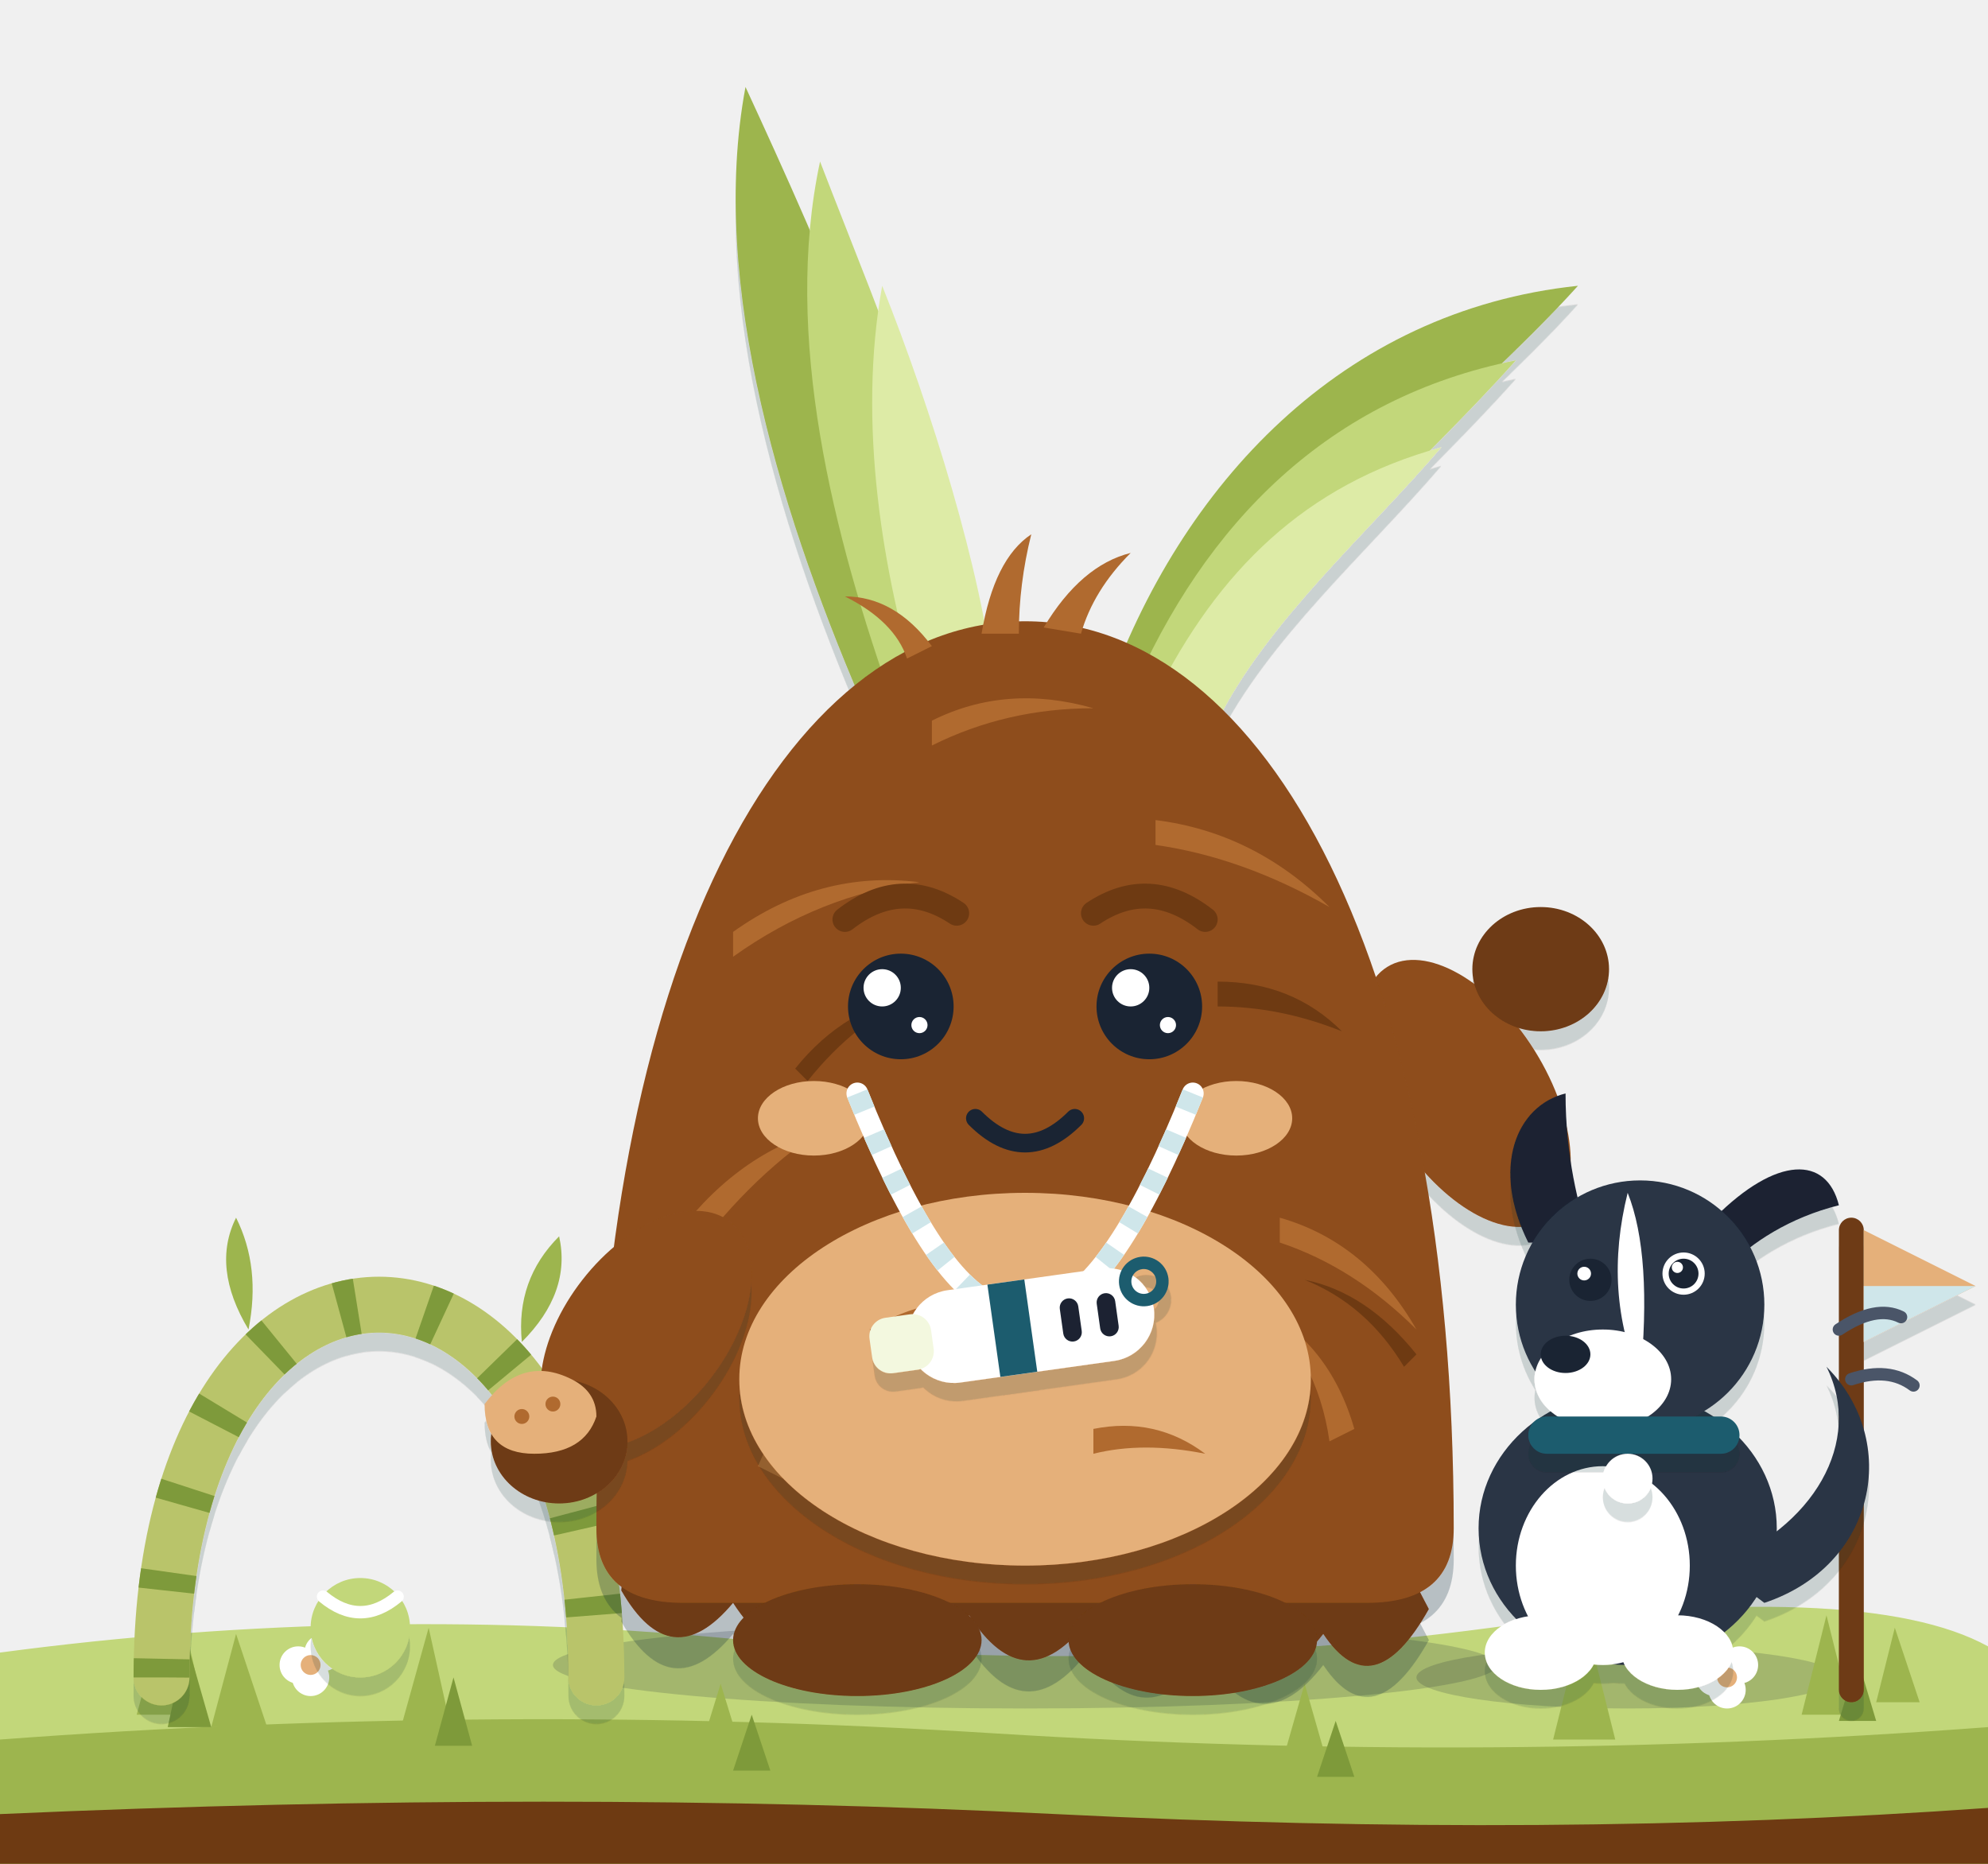
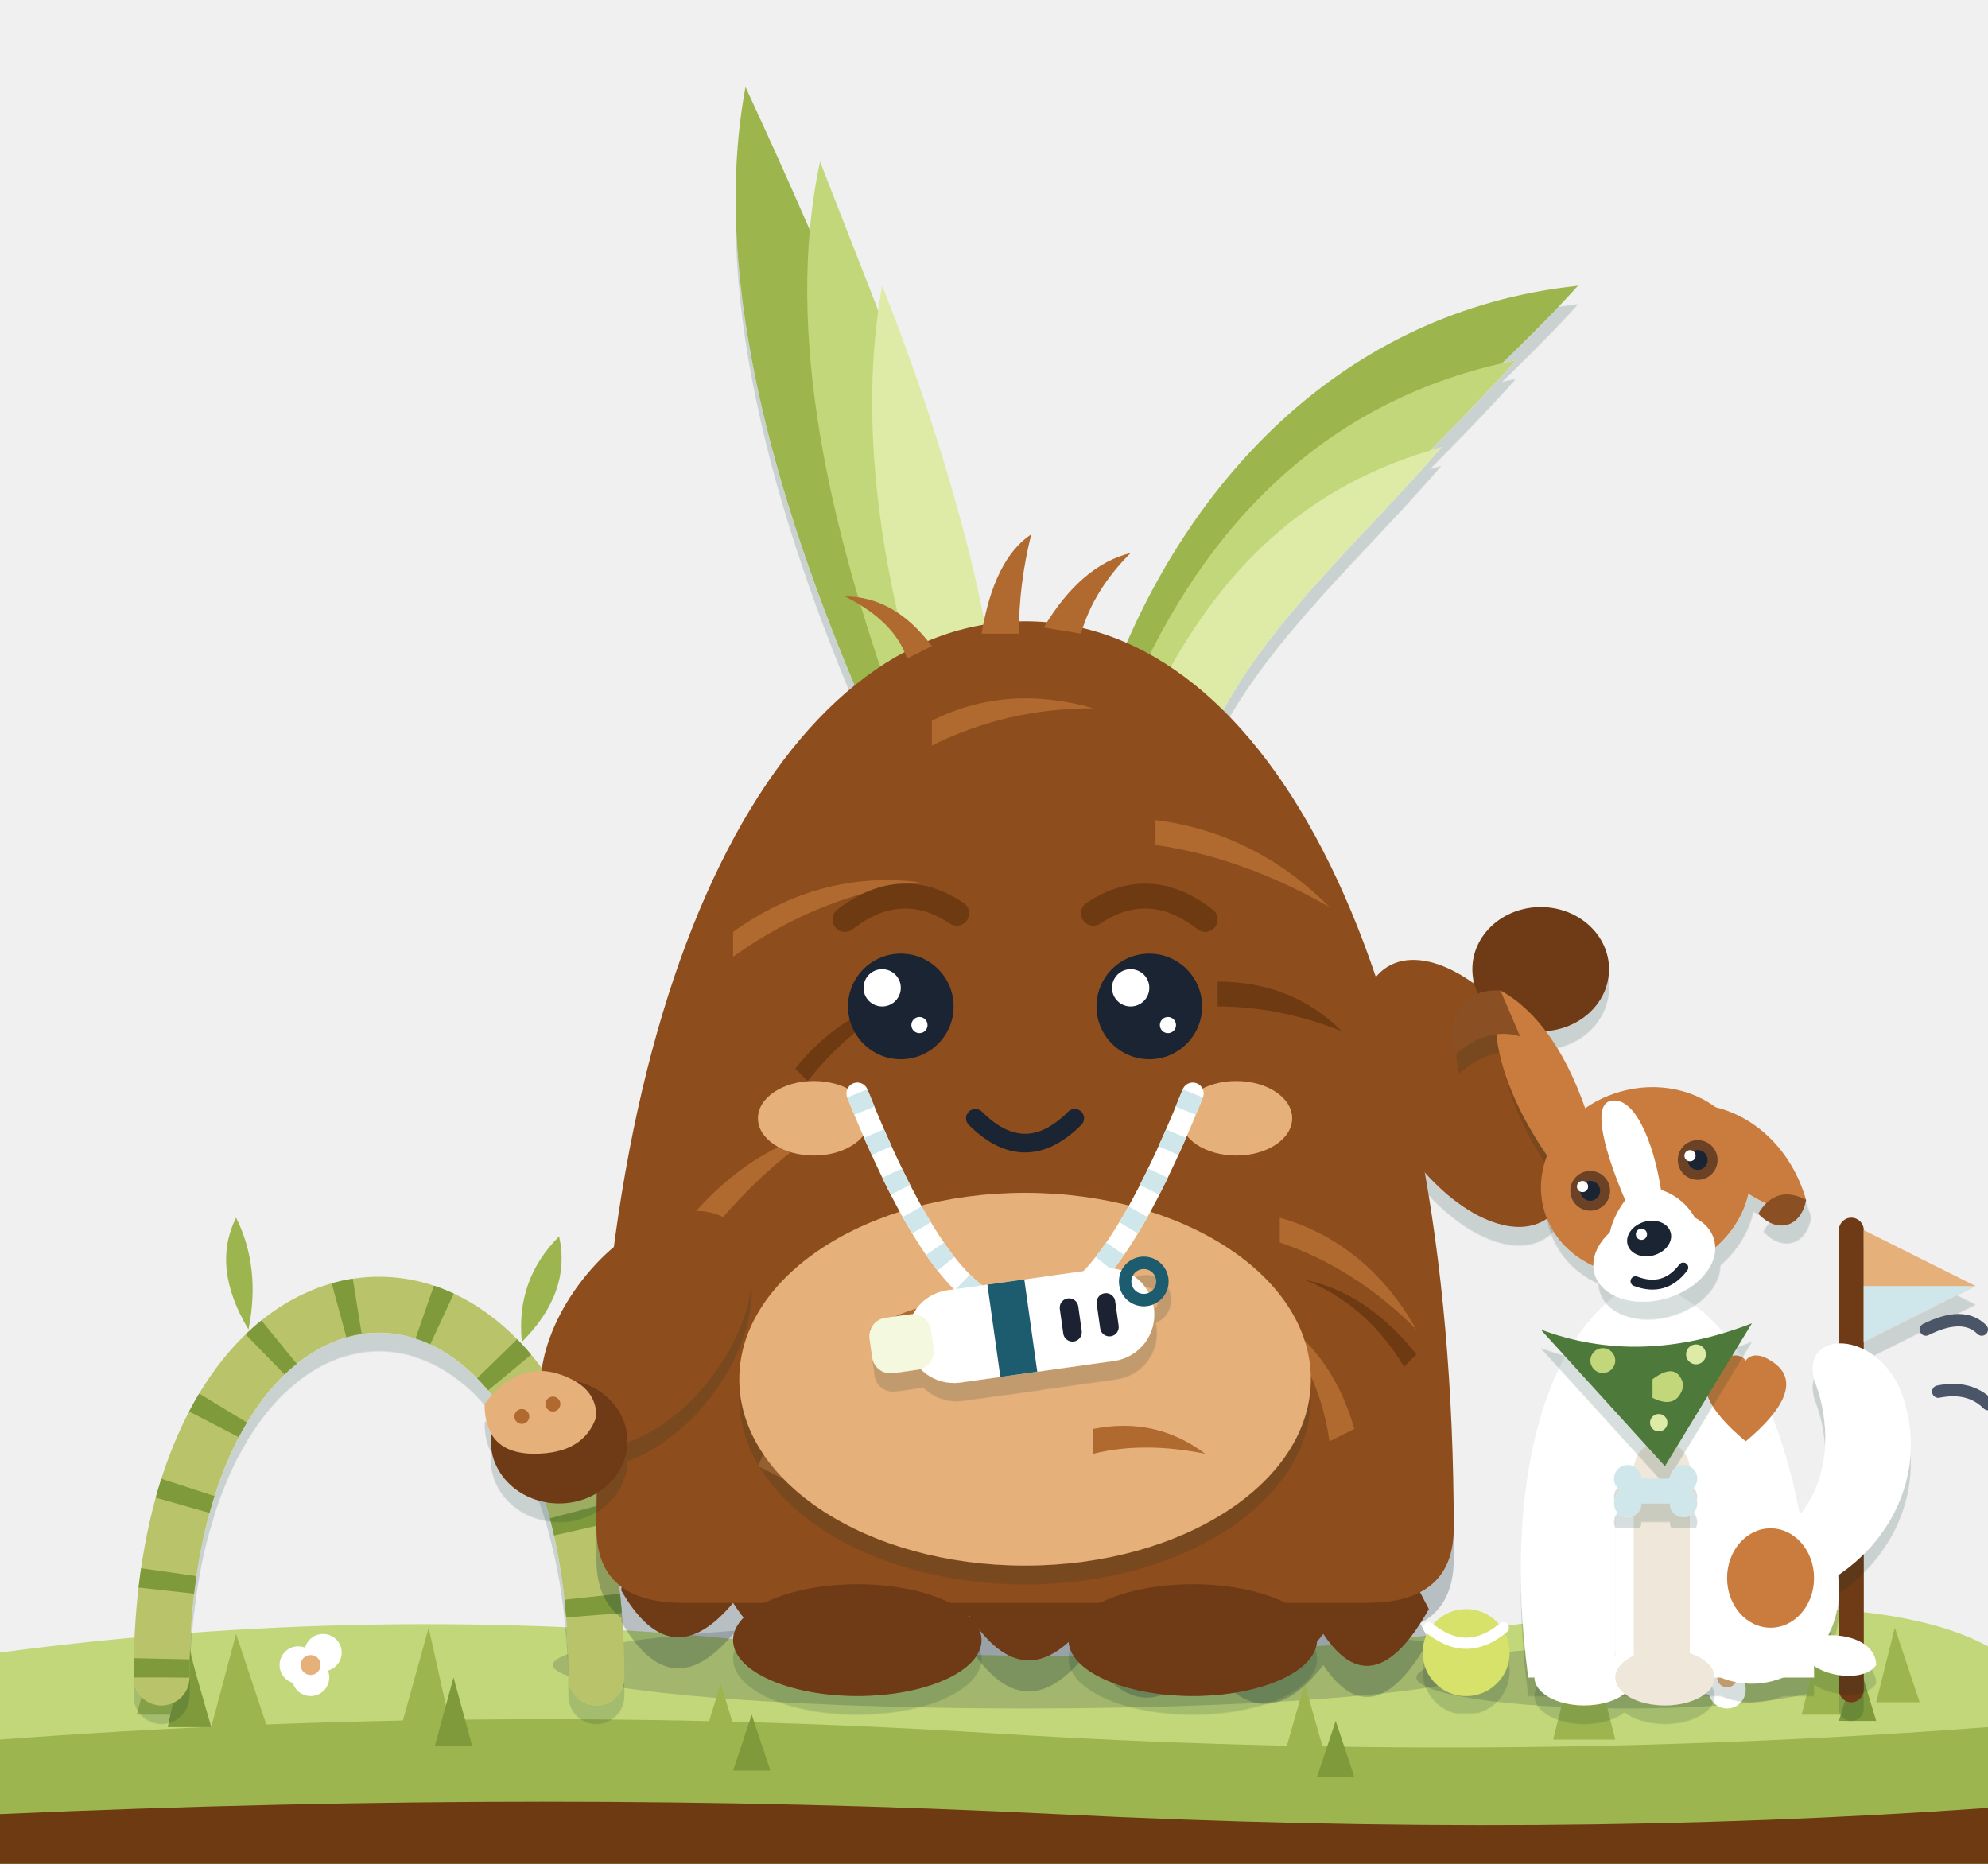
<svg xmlns="http://www.w3.org/2000/svg" viewBox="0 0 320 300" role="img" aria-labelledby="tumble-t tumble-d">
  <defs>
    <filter id="tumble-layer" x="-10%" y="-10%" width="120%" height="130%">
      <feFlood flood-color="#1A2433" flood-opacity="0.16" result="ink" />
      <feComposite in="ink" in2="SourceAlpha" operator="in" result="sil" />
      <feOffset in="sil" dy="3" result="drop" />
      <feMerge>
        <feMergeNode in="drop" />
        <feMergeNode in="SourceGraphic" />
      </feMerge>
    </filter>
    <filter id="tumble-lift" x="-10%" y="-10%" width="120%" height="130%">
      <feFlood flood-color="#1A2433" flood-opacity="0.24" result="ink" />
      <feComposite in="ink" in2="SourceAlpha" operator="in" result="sil" />
      <feOffset in="sil" dy="5" result="drop" />
      <feMerge>
        <feMergeNode in="drop" />
        <feMergeNode in="SourceGraphic" />
      </feMerge>
    </filter>
  </defs>
  <path d="M0 266 Q60 258 120 264 T240 262 T320 265 V300 H0 Z" fill="#C2D77A" />
  <path d="M0 280 Q80 274 160 279 T320 278 V300 H0 Z" fill="#9DB54E" />
  <path d="M0 292 Q90 288 170 292 T320 291 V300 H0 Z" fill="#6E3A12" />
  <ellipse cx="165" cy="268" rx="76" ry="7" fill="rgba(26,36,51,0.18)" />
  <ellipse cx="262" cy="270" rx="34" ry="5" fill="rgba(26,36,51,0.18)" />
  <g fill="#9DB54E">
    <path d="M22 276 l6 -22 l5 22 Z" />
    <path d="M34 278 l4 -15 l5 15 Z" />
    <path d="M64 280 l5 -18 l4 18 Z" />
    <path d="M250 280 l5 -20 l5 20 Z" />
    <path d="M290 276 l4 -16 l4 16 Z" />
    <path d="M302 274 l3 -12 l4 12 Z" />
    <path d="M112 284 l4 -13 l4 13 Z" />
    <path d="M206 285 l4 -14 l4 14 Z" />
  </g>
  <g fill="#7E9A3A">
    <path d="M27 278 l3 -14 l4 14 Z" />
    <path d="M70 281 l3 -11 l3 11 Z" />
    <path d="M296 277 l3 -10 l3 10 Z" />
    <path d="M118 285 l3 -9 l3 9 Z" />
    <path d="M212 286 l3 -9 l3 9 Z" />
  </g>
  <g fill="#FFFFFF">
    <circle cx="48" cy="268" r="3" />
    <circle cx="52" cy="266" r="3" />
    <circle cx="50" cy="270" r="3" />
    <circle cx="276" cy="270" r="3" />
    <circle cx="280" cy="268" r="3" />
    <circle cx="278" cy="272" r="3" />
  </g>
  <circle cx="50" cy="268" r="1.6" fill="#E5B07A" />
  <circle cx="278" cy="270" r="1.6" fill="#E5B07A" />
  <g filter="url(#tumble-layer)">
    <path d="M26 270 C26 190 96 190 96 270" fill="none" stroke="#B9C46A" stroke-width="9" stroke-linecap="round" />
    <path d="M26 270 C26 190 96 190 96 270" fill="none" stroke="#7E9A3A" stroke-width="9" stroke-dasharray="3 11" />
  </g>
  <path d="M40 214 q-6 -10 -2 -18 q4 8 2 18 Z" fill="#9DB54E" />
  <path d="M84 216 q8 -8 6 -17 q-7 7 -6 17 Z" fill="#9DB54E" />
  <g filter="url(#tumble-layer)">
    <rect x="296" y="196" width="4" height="78" rx="2" fill="#6E3A12" />
    <path d="M300 198 L318 207 L300 216 Z" fill="#E5B07A" />
    <path d="M300 207 L318 207 L300 216 Z" fill="#CFE6EA" />
  </g>
  <g filter="url(#tumble-layer)">
    <path d="M140 116 C126 84 114 46 120 14 C132 40 150 80 154 112 Z" fill="#9DB54E" />
    <path d="M144 114 C134 86 126 54 132 26 C142 52 156 84 158 112 Z" fill="#C2D77A" />
    <path d="M148 112 C142 92 138 68 142 46 C150 66 158 92 160 110 Z" fill="#DDEBA6" />
    <path d="M178 112 C190 78 216 50 254 46 C236 66 206 88 192 116 Z" fill="#9DB54E" />
    <path d="M182 112 C194 84 214 64 244 58 C228 76 206 94 194 116 Z" fill="#C2D77A" />
    <path d="M186 112 C196 92 210 78 232 72 C220 86 204 100 196 116 Z" fill="#DDEBA6" />
  </g>
  <g filter="url(#tumble-layer)">
    <ellipse cx="236" cy="176" rx="13" ry="24" transform="rotate(-32 236 176)" fill="#8E4E1E" />
    <ellipse cx="248" cy="156" rx="11" ry="10" fill="#6E3A12" />
  </g>
  <g filter="url(#tumble-lift)">
    <path d="M100 256 q8 14 18 2 q9 14 19 1 q9 14 19 1 q9 14 19 1 q9 14 19 1 q9 14 19 1 q8 12 17 -4 L218 236 L102 236 Z" fill="#6E3A12" />
    <path d="M96 246 C96 156 126 100 165 100 C204 100 234 156 234 246 Q234 258 220 258 L110 258 Q96 258 96 246 Z" fill="#8E4E1E" />
  </g>
  <g fill="#B06A2F">
    <path d="M158 102 q2 -12 8 -16 q-2 8 -2 16 Z" />
    <path d="M168 101 q6 -10 14 -12 q-6 6 -8 13 Z" />
    <path d="M150 104 q-6 -8 -14 -8 q8 4 10 10 Z" />
  </g>
  <g fill="#B06A2F">
    <path d="M118 150 q14 -10 30 -8 q-16 2 -30 12 Z" />
    <path d="M186 132 q16 2 28 14 q-14 -8 -28 -10 Z" />
    <path d="M108 200 q10 -14 24 -18 q-12 8 -22 22 Z" />
    <path d="M206 196 q14 4 22 18 q-10 -10 -22 -14 Z" />
    <path d="M150 116 q12 -6 26 -2 q-14 0 -26 6 Z" />
    <path d="M122 236 q6 -14 18 -20 q-10 10 -14 22 Z" />
    <path d="M214 232 q-2 -14 -12 -22 q12 6 16 20 Z" />
  </g>
  <g fill="#6E3A12">
    <path d="M128 172 q8 -10 20 -12 q-10 4 -18 14 Z" />
    <path d="M196 158 q12 0 20 8 q-10 -4 -20 -4 Z" />
    <path d="M100 222 q8 -8 18 -10 q-8 4 -16 12 Z" />
    <path d="M226 220 q-6 -10 -16 -14 q10 2 18 12 Z" />
  </g>
  <g filter="url(#tumble-layer)">
    <ellipse cx="165" cy="222" rx="46" ry="30" fill="#E5B07A" />
  </g>
  <path d="M140 214 q10 -6 20 -4 q-10 2 -18 8 Z" fill="#B06A2F" />
  <path d="M176 230 q10 -2 18 4 q-10 -2 -18 0 Z" fill="#B06A2F" />
  <path d="M136 148 q9 -7 18 -1" fill="none" stroke="#6E3A12" stroke-width="4" stroke-linecap="round" />
  <path d="M176 147 q9 -6 18 1" fill="none" stroke="#6E3A12" stroke-width="4" stroke-linecap="round" />
  <circle cx="145" cy="162" r="8.5" fill="#1A2433" />
  <circle cx="185" cy="162" r="8.5" fill="#1A2433" />
  <circle cx="142" cy="159" r="3" fill="#FFFFFF" />
  <circle cx="182" cy="159" r="3" fill="#FFFFFF" />
  <circle cx="148" cy="165" r="1.3" fill="#FFFFFF" />
  <circle cx="188" cy="165" r="1.3" fill="#FFFFFF" />
  <ellipse cx="131" cy="180" rx="9" ry="6" fill="#E5B07A" />
  <ellipse cx="199" cy="180" rx="9" ry="6" fill="#E5B07A" />
  <path d="M157 180 Q165 188 173 180" fill="none" stroke="#1A2433" stroke-width="3" stroke-linecap="round" />
  <path d="M138 176 Q150 206 160 210" fill="none" stroke="#FFFFFF" stroke-width="3.5" stroke-linecap="round" />
  <path d="M192 176 Q180 206 170 210" fill="none" stroke="#FFFFFF" stroke-width="3.5" stroke-linecap="round" />
  <path d="M138 176 Q150 206 160 210" fill="none" stroke="#CFE6EA" stroke-width="3.5" stroke-dasharray="3 4" />
  <path d="M192 176 Q180 206 170 210" fill="none" stroke="#CFE6EA" stroke-width="3.5" stroke-dasharray="3 4" />
  <g filter="url(#tumble-layer)" transform="rotate(-8 165 214)">
    <rect x="146" y="206" width="40" height="15" rx="7.5" fill="#FFFFFF" />
    <rect x="140" y="209" width="10" height="9" rx="3" fill="#F3F8DF" />
    <rect x="160" y="206" width="6" height="15" fill="#1F5C6E" />
    <rect x="171" y="210" width="3" height="7" rx="1.5" fill="#1A2433" />
    <rect x="177" y="210" width="3" height="7" rx="1.5" fill="#1A2433" />
    <circle cx="185" cy="209" r="3" fill="none" stroke="#1F5C6E" stroke-width="2" />
  </g>
  <g filter="url(#tumble-layer)">
    <ellipse cx="104" cy="214" rx="13" ry="22" transform="rotate(38 104 214)" fill="#8E4E1E" />
    <ellipse cx="90" cy="232" rx="11" ry="10" fill="#6E3A12" />
    <path d="M78 226 q6 -8 14 -4 q4 2 4 6 q-2 6 -10 6 q-8 0 -8 -8 Z" fill="#E5B07A" />
  </g>
  <circle cx="84" cy="228" r="1.2" fill="#B06A2F" />
  <circle cx="89" cy="226" r="1.2" fill="#B06A2F" />
  <g filter="url(#tumble-layer)">
    <ellipse cx="138" cy="264" rx="20" ry="9" fill="#6E3A12" />
    <ellipse cx="192" cy="264" rx="20" ry="9" fill="#6E3A12" />
  </g>
  <g filter="url(#tumble-layer)">
-     <path d="M276 252 C292 246 300 232 294 220 C306 232 302 252 284 258 Z" fill="#2B3445" />
-     <ellipse cx="262" cy="246" rx="24" ry="22" fill="#2B3445" />
-     <ellipse cx="258" cy="252" rx="14" ry="16" fill="#FFFFFF" />
-     <ellipse cx="248" cy="266" rx="9" ry="6" fill="#FFFFFF" />
-     <ellipse cx="270" cy="266" rx="9" ry="6" fill="#FFFFFF" />
+     <path d="M284 258 C300 256 312 240 306 224 C302 214 290 214 292 222 C296 232 294 246 280 250 Z" fill="#FFFFFF" />
+     <ellipse cx="284" cy="255" rx="6" ry="5" fill="#C97C3D" />
  </g>
  <g filter="url(#tumble-layer)">
-     <path d="M246 200 C240 188 244 178 252 176 C252 186 254 194 256 200 Z" fill="#1A2433" />
-     <path d="M276 196 C286 186 294 186 296 194 C288 196 282 200 278 204 Z" fill="#1A2433" />
-     <circle cx="264" cy="210" r="20" fill="#2B3445" />
-     <path d="M262 192 q4 10 2 30 q-6 -14 -2 -30 Z" fill="#FFFFFF" />
-     <ellipse cx="258" cy="222" rx="11" ry="8" fill="#FFFFFF" />
-     <rect x="246" y="228" width="34" height="6" rx="3" fill="#1F5C6E" />
-     <circle cx="262" cy="238" r="4" fill="#FFFFFF" />
+     <path d="M246 270 C242 240 248 214 264 206 C282 210 292 236 292 270 Z" fill="#FFFFFF" />
+     <ellipse cx="282" cy="256" rx="14" ry="15" fill="#FFFFFF" />
+     <path d="M290 266 C292 270 300 271 302 268 C302 264 296 262 290 264 Z" fill="#FFFFFF" />
  </g>
-   <ellipse cx="252" cy="218" rx="4" ry="3" fill="#1A2433" />
-   <circle cx="256" cy="206" r="3.4" fill="#1A2433" />
-   <circle cx="271" cy="205" r="3.4" fill="#FFFFFF" />
-   <circle cx="271" cy="205" r="2.4" fill="#1A2433" />
-   <circle cx="255" cy="205" r="1.1" fill="#FFFFFF" />
-   <circle cx="270" cy="204" r="0.9" fill="#FFFFFF" />
-   <path d="M296 214 q6 -4 10 -2" fill="none" stroke="#4A5568" stroke-width="2" stroke-linecap="round" />
-   <path d="M298 222 q6 -2 10 1" fill="none" stroke="#4A5568" stroke-width="2" stroke-linecap="round" />
+   <ellipse cx="285" cy="254" rx="7" ry="8" fill="#C97C3D" />
+   <path d="M281 232 c-6 -5 -9 -10 -4 -13 c3 -2 5 0 4 2 c-1 -2 1 -4 4 -2 c5 3 2 8 -4 13 Z" fill="#C97C3D" />
  <g filter="url(#tumble-layer)">
-     <circle cx="58" cy="262" r="8" fill="#C2D77A" />
+     <rect x="263" y="232" width="9" height="38" rx="4.5" fill="#EFE8DA" />
+     <rect x="251" y="230" width="9" height="40" rx="4.5" fill="#FFFFFF" />
+     <ellipse cx="255" cy="270" rx="8" ry="4.5" fill="#FFFFFF" />
+     <ellipse cx="268" cy="270" rx="8" ry="4.5" fill="#EFE8DA" />
  </g>
-   <path d="M52 257 q6 5 12 0" fill="none" stroke="#FFFFFF" stroke-width="2" stroke-linecap="round" />
+   <g filter="url(#tumble-layer)">
+     <path d="M248 214 Q264 220 282 213 L268 236 Z" fill="#4E7A3A" />
+   </g>
+   <circle cx="258" cy="219" r="2" fill="#C2D77A" />
+   <path d="M266 222 q4 -3 5 1 q-1 4 -5 2 Z" fill="#C2D77A" />
+   <circle cx="273" cy="218" r="1.6" fill="#DDEBA6" />
+   <circle cx="267" cy="229" r="1.4" fill="#DDEBA6" />
+   <g filter="url(#tumble-layer)">
+     <rect x="262" y="238" width="9" height="4" rx="2" fill="#CFE6EA" />
+     <circle cx="262" cy="238" r="2.2" fill="#CFE6EA" />
+     <circle cx="262" cy="242" r="2.2" fill="#CFE6EA" />
+     <circle cx="271" cy="238" r="2.2" fill="#CFE6EA" />
+     <circle cx="271" cy="242" r="2.2" fill="#CFE6EA" />
+   </g>
+   <g transform="rotate(-16 266 194)">
+     <g filter="url(#tumble-layer)">
+       <path d="M252 182 C248 170 248 160 252 154 C258 160 260 170 260 180 Z" fill="#C97C3D" />
+       <path d="M252 154 C246 152 242 156 242 162 C246 160 250 160 253 162 Z" fill="#8A4F22" />
+       <path d="M276 180 C284 182 290 190 290 200 C286 202 282 198 278 192 Z" fill="#C97C3D" />
+       <path d="M290 200 C288 204 284 204 282 200 C284 198 287 197 290 200 Z" fill="#8A4F22" />
+       <ellipse cx="266" cy="190" rx="17" ry="15" fill="#C97C3D" />
+       <path d="M264 176 C268 176 269 184 268 192 C274 196 274 206 266 208 C256 208 254 198 262 192 C261 184 261 176 264 176 Z" fill="#FFFFFF" />
+       <ellipse cx="264" cy="202" rx="10" ry="7" fill="#FFFFFF" />
+     </g>
+     <ellipse cx="264" cy="199" rx="3.6" ry="2.8" fill="#1A2433" />
+     <circle cx="263" cy="198" r="0.9" fill="#FFFFFF" />
+     <path d="M260 205 q4 3 8 0" fill="none" stroke="#1A2433" stroke-width="1.6" stroke-linecap="round" />
+     <circle cx="257" cy="189" r="3.2" fill="#6B4226" />
+     <circle cx="275" cy="189" r="3.2" fill="#6B4226" />
+     <circle cx="257" cy="189" r="1.6" fill="#1A2433" />
+     <circle cx="275" cy="189" r="1.6" fill="#1A2433" />
+     <circle cx="256" cy="188" r="0.9" fill="#FFFFFF" />
+     <circle cx="274" cy="188" r="0.9" fill="#FFFFFF" />
+   </g>
+   <path d="M310 214 q6 -3 9 0" fill="none" stroke="#4A5568" stroke-width="2" stroke-linecap="round" />
+   <path d="M312 224 q5 -1 8 2" fill="none" stroke="#4A5568" stroke-width="2" stroke-linecap="round" />
+   <g filter="url(#tumble-layer)">
+     <circle cx="236" cy="266" r="7" fill="#D6E26A" />
+   </g>
+   <path d="M230 262 q6 5 12 0" fill="none" stroke="#FFFFFF" stroke-width="1.8" stroke-linecap="round" />
</svg>
